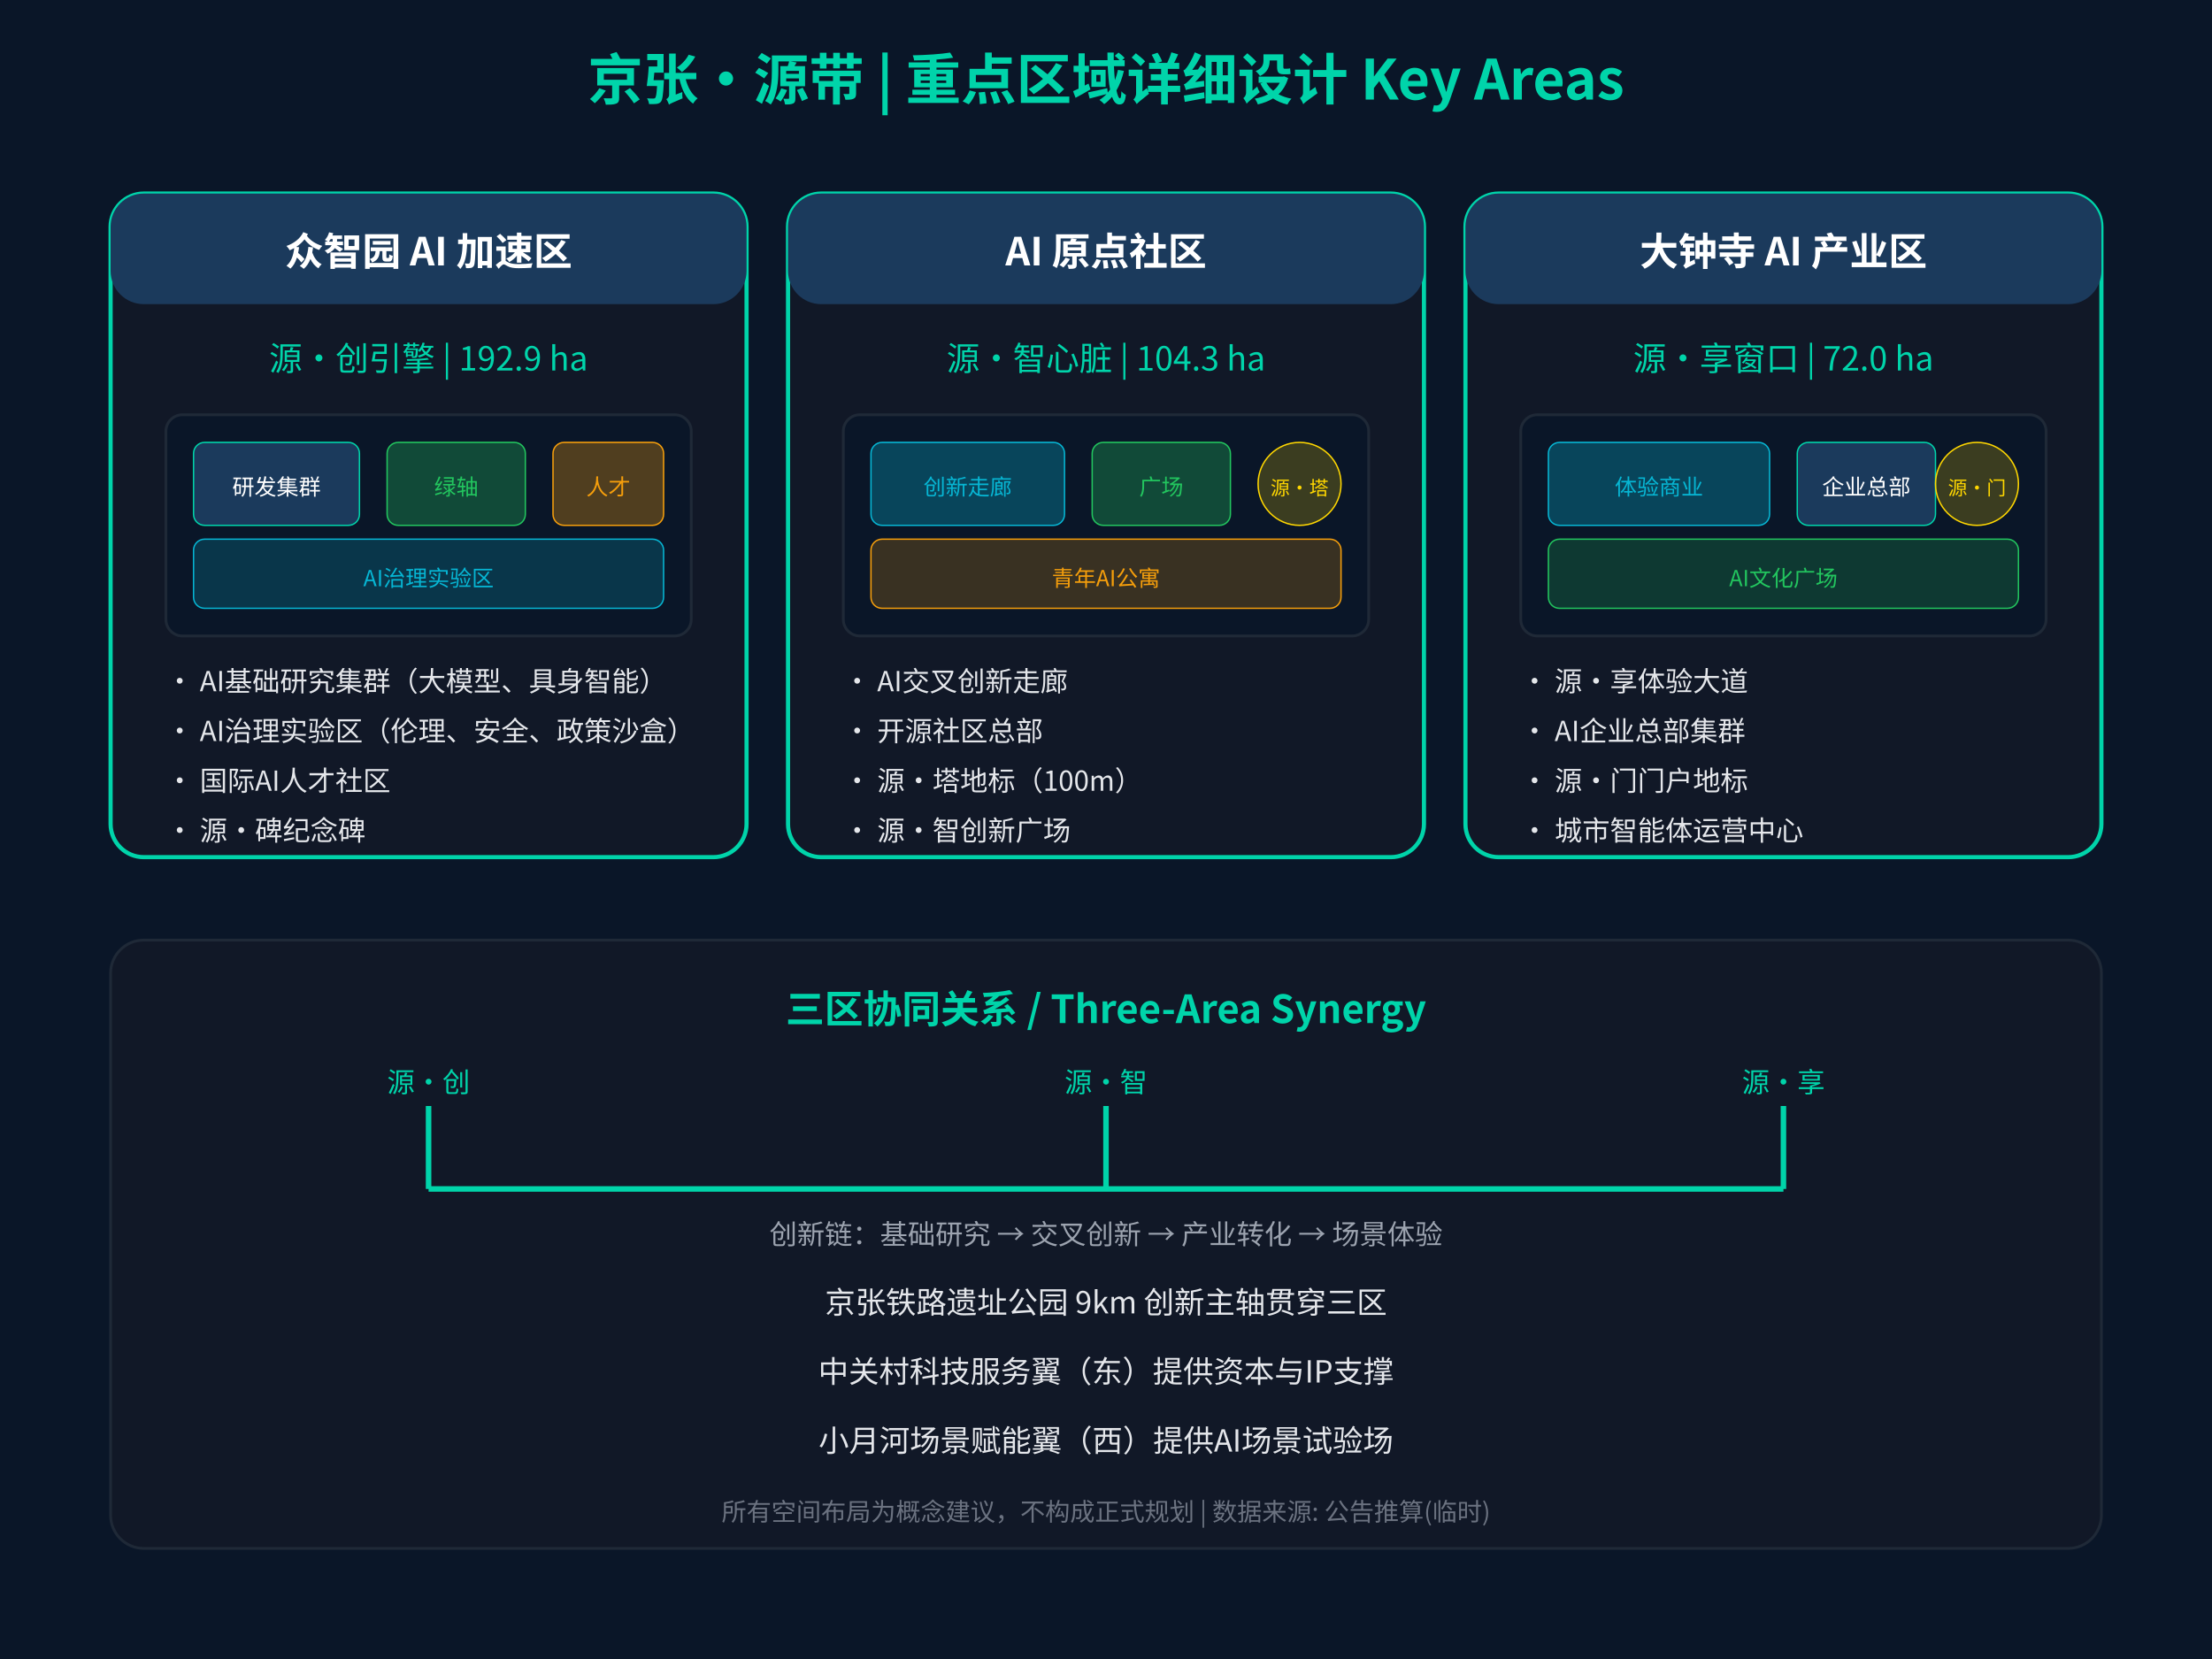
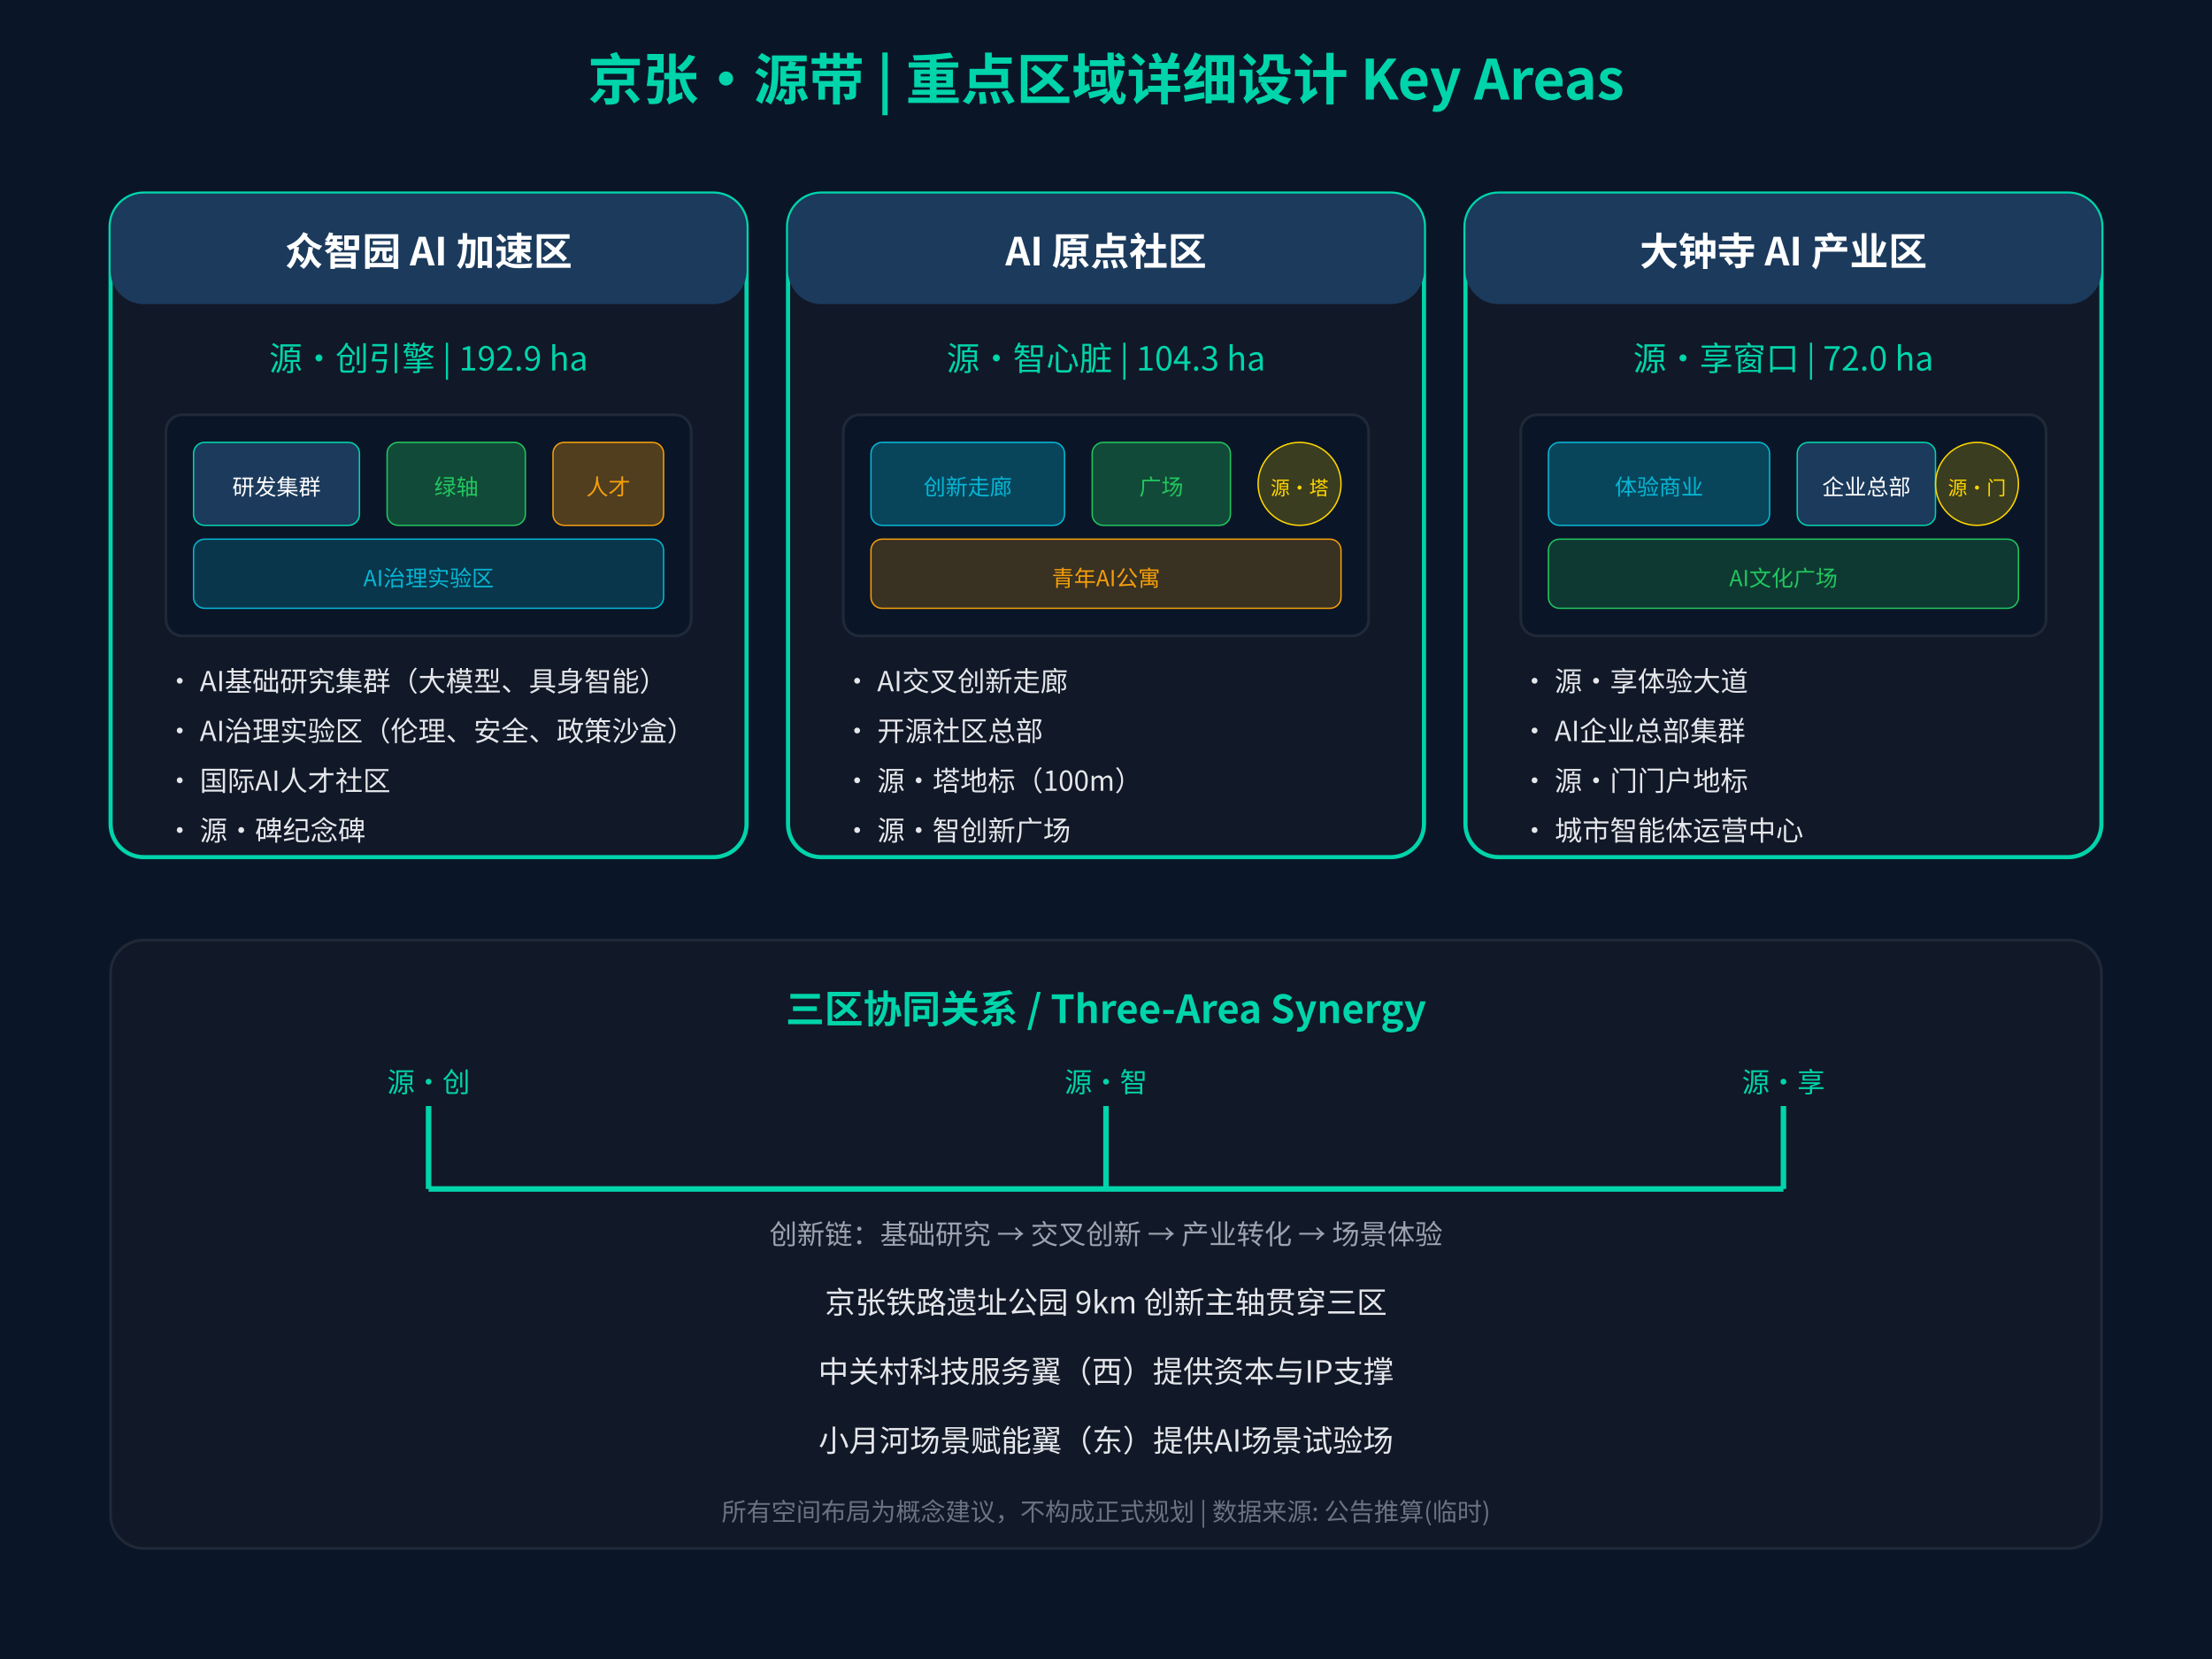
<svg xmlns="http://www.w3.org/2000/svg" viewBox="0 0 800 600" font-family="'Microsoft YaHei','PingFang SC','Noto Sans CJK SC',sans-serif">
  <rect width="800" height="600" fill="#0a1628" />
  <text x="400" y="36" fill="#00D4AA" font-size="20" text-anchor="middle" font-weight="bold">京张·源带 | 重点区域详细设计 Key Areas</text>
  <g transform="translate(40,70)">
    <rect width="230" height="240" rx="12" fill="#111827" stroke="#00D4AA" stroke-width="1.5" />
    <rect width="230" height="40" rx="12" fill="#1B3A5C" />
    <text x="115" y="26" fill="#fff" font-size="14" text-anchor="middle" font-weight="bold">众智园 AI 加速区</text>
    <text x="115" y="64" fill="#00D4AA" font-size="12" text-anchor="middle">源·创引擎 | 192.9 ha</text>
    <rect x="20" y="80" width="190" height="80" rx="6" fill="#0a1628" stroke="#1f2937" />
    <rect x="30" y="90" width="60" height="30" rx="4" fill="#1B3A5C" stroke="#00D4AA" stroke-width=".5" />
    <text x="60" y="109" fill="#fff" font-size="8" text-anchor="middle">研发集群</text>
    <rect x="100" y="90" width="50" height="30" rx="4" fill="#22c55e" fill-opacity=".3" stroke="#22c55e" stroke-width=".5" />
    <text x="125" y="109" fill="#22c55e" font-size="8" text-anchor="middle">绿轴</text>
    <rect x="160" y="90" width="40" height="30" rx="4" fill="#f59e0b" fill-opacity=".3" stroke="#f59e0b" stroke-width=".5" />
    <text x="180" y="109" fill="#f59e0b" font-size="8" text-anchor="middle">人才</text>
    <rect x="30" y="125" width="170" height="25" rx="4" fill="#06b6d4" fill-opacity=".2" stroke="#06b6d4" stroke-width=".5" />
    <text x="115" y="142" fill="#06b6d4" font-size="8" text-anchor="middle">AI治理实验区</text>
    <text x="20" y="180" fill="#e5e7eb" font-size="10">• AI基础研究集群（大模型、具身智能）</text>
    <text x="20" y="198" fill="#e5e7eb" font-size="10">• AI治理实验区（伦理、安全、政策沙盒）</text>
    <text x="20" y="216" fill="#e5e7eb" font-size="10">• 国际AI人才社区</text>
    <text x="20" y="234" fill="#e5e7eb" font-size="10">• 源·碑纪念碑</text>
  </g>
  <g transform="translate(285,70)">
    <rect width="230" height="240" rx="12" fill="#111827" stroke="#00D4AA" stroke-width="1.5" />
    <rect width="230" height="40" rx="12" fill="#1B3A5C" />
    <text x="115" y="26" fill="#fff" font-size="14" text-anchor="middle" font-weight="bold">AI 原点社区</text>
    <text x="115" y="64" fill="#00D4AA" font-size="12" text-anchor="middle">源·智心脏 | 104.3 ha</text>
    <rect x="20" y="80" width="190" height="80" rx="6" fill="#0a1628" stroke="#1f2937" />
    <rect x="30" y="90" width="70" height="30" rx="4" fill="#06b6d4" fill-opacity=".3" stroke="#06b6d4" stroke-width=".5" />
    <text x="65" y="109" fill="#06b6d4" font-size="8" text-anchor="middle">创新走廊</text>
    <rect x="110" y="90" width="50" height="30" rx="4" fill="#22c55e" fill-opacity=".3" stroke="#22c55e" stroke-width=".5" />
    <text x="135" y="109" fill="#22c55e" font-size="8" text-anchor="middle">广场</text>
    <circle cx="185" cy="105" r="15" fill="#FFD700" fill-opacity=".2" stroke="#FFD700" stroke-width=".5" />
    <text x="185" y="109" fill="#FFD700" font-size="7" text-anchor="middle">源·塔</text>
    <rect x="30" y="125" width="170" height="25" rx="4" fill="#f59e0b" fill-opacity=".2" stroke="#f59e0b" stroke-width=".5" />
    <text x="115" y="142" fill="#f59e0b" font-size="8" text-anchor="middle">青年AI公寓</text>
    <text x="20" y="180" fill="#e5e7eb" font-size="10">• AI交叉创新走廊</text>
    <text x="20" y="198" fill="#e5e7eb" font-size="10">• 开源社区总部</text>
    <text x="20" y="216" fill="#e5e7eb" font-size="10">• 源·塔地标（100m）</text>
    <text x="20" y="234" fill="#e5e7eb" font-size="10">• 源·智创新广场</text>
  </g>
  <g transform="translate(530,70)">
    <rect width="230" height="240" rx="12" fill="#111827" stroke="#00D4AA" stroke-width="1.5" />
    <rect width="230" height="40" rx="12" fill="#1B3A5C" />
    <text x="115" y="26" fill="#fff" font-size="14" text-anchor="middle" font-weight="bold">大钟寺 AI 产业区</text>
    <text x="115" y="64" fill="#00D4AA" font-size="12" text-anchor="middle">源·享窗口 | 72.0 ha</text>
    <rect x="20" y="80" width="190" height="80" rx="6" fill="#0a1628" stroke="#1f2937" />
    <rect x="30" y="90" width="80" height="30" rx="4" fill="#06b6d4" fill-opacity=".3" stroke="#06b6d4" stroke-width=".5" />
    <text x="70" y="109" fill="#06b6d4" font-size="8" text-anchor="middle">体验商业</text>
    <rect x="120" y="90" width="50" height="30" rx="4" fill="#1B3A5C" stroke="#00D4AA" stroke-width=".5" />
    <text x="145" y="109" fill="#fff" font-size="8" text-anchor="middle">企业总部</text>
    <circle cx="185" cy="105" r="15" fill="#FFD700" fill-opacity=".2" stroke="#FFD700" stroke-width=".5" />
    <text x="185" y="109" fill="#FFD700" font-size="7" text-anchor="middle">源·门</text>
    <rect x="30" y="125" width="170" height="25" rx="4" fill="#22c55e" fill-opacity=".2" stroke="#22c55e" stroke-width=".5" />
    <text x="115" y="142" fill="#22c55e" font-size="8" text-anchor="middle">AI文化广场</text>
    <text x="20" y="180" fill="#e5e7eb" font-size="10">• 源·享体验大道</text>
    <text x="20" y="198" fill="#e5e7eb" font-size="10">• AI企业总部集群</text>
    <text x="20" y="216" fill="#e5e7eb" font-size="10">• 源·门门户地标</text>
    <text x="20" y="234" fill="#e5e7eb" font-size="10">• 城市智能体运营中心</text>
  </g>
  <rect x="40" y="340" width="720" height="220" rx="12" fill="#111827" stroke="#1f2937" />
  <text x="400" y="370" fill="#00D4AA" font-size="14" text-anchor="middle" font-weight="bold">三区协同关系 / Three-Area Synergy</text>
  <line x1="155" y1="400" x2="155" y2="430" stroke="#00D4AA" stroke-width="2" />
  <line x1="155" y1="430" x2="400" y2="430" stroke="#00D4AA" stroke-width="2" />
  <line x1="400" y1="400" x2="400" y2="430" stroke="#00D4AA" stroke-width="2" />
  <line x1="645" y1="400" x2="645" y2="430" stroke="#00D4AA" stroke-width="2" />
  <line x1="400" y1="430" x2="645" y2="430" stroke="#00D4AA" stroke-width="2" />
  <text x="155" y="395" fill="#00D4AA" font-size="10" text-anchor="middle">源·创</text>
  <text x="400" y="395" fill="#00D4AA" font-size="10" text-anchor="middle">源·智</text>
  <text x="645" y="395" fill="#00D4AA" font-size="10" text-anchor="middle">源·享</text>
  <text x="400" y="450" fill="#9ca3af" font-size="10" text-anchor="middle">创新链：基础研究 → 交叉创新 → 产业转化 → 场景体验</text>
  <text x="400" y="475" fill="#e5e7eb" font-size="11" text-anchor="middle">京张铁路遗址公园 9km 创新主轴贯穿三区</text>
-   <text x="400" y="500" fill="#e5e7eb" font-size="11" text-anchor="middle">中关村科技服务翼（东）提供资本与IP支撑</text>
-   <text x="400" y="525" fill="#e5e7eb" font-size="11" text-anchor="middle">小月河场景赋能翼（西）提供AI场景试验场</text>
+   <text x="400" y="500" fill="#e5e7eb" font-size="11" text-anchor="middle">中关村科技服务翼（西）提供资本与IP支撑</text>
+   <text x="400" y="525" fill="#e5e7eb" font-size="11" text-anchor="middle">小月河场景赋能翼（东）提供AI场景试验场</text>
  <text x="400" y="550" fill="#6b7280" font-size="9" text-anchor="middle">所有空间布局为概念建议，不构成正式规划 | 数据来源: 公告推算(临时)</text>
</svg>
